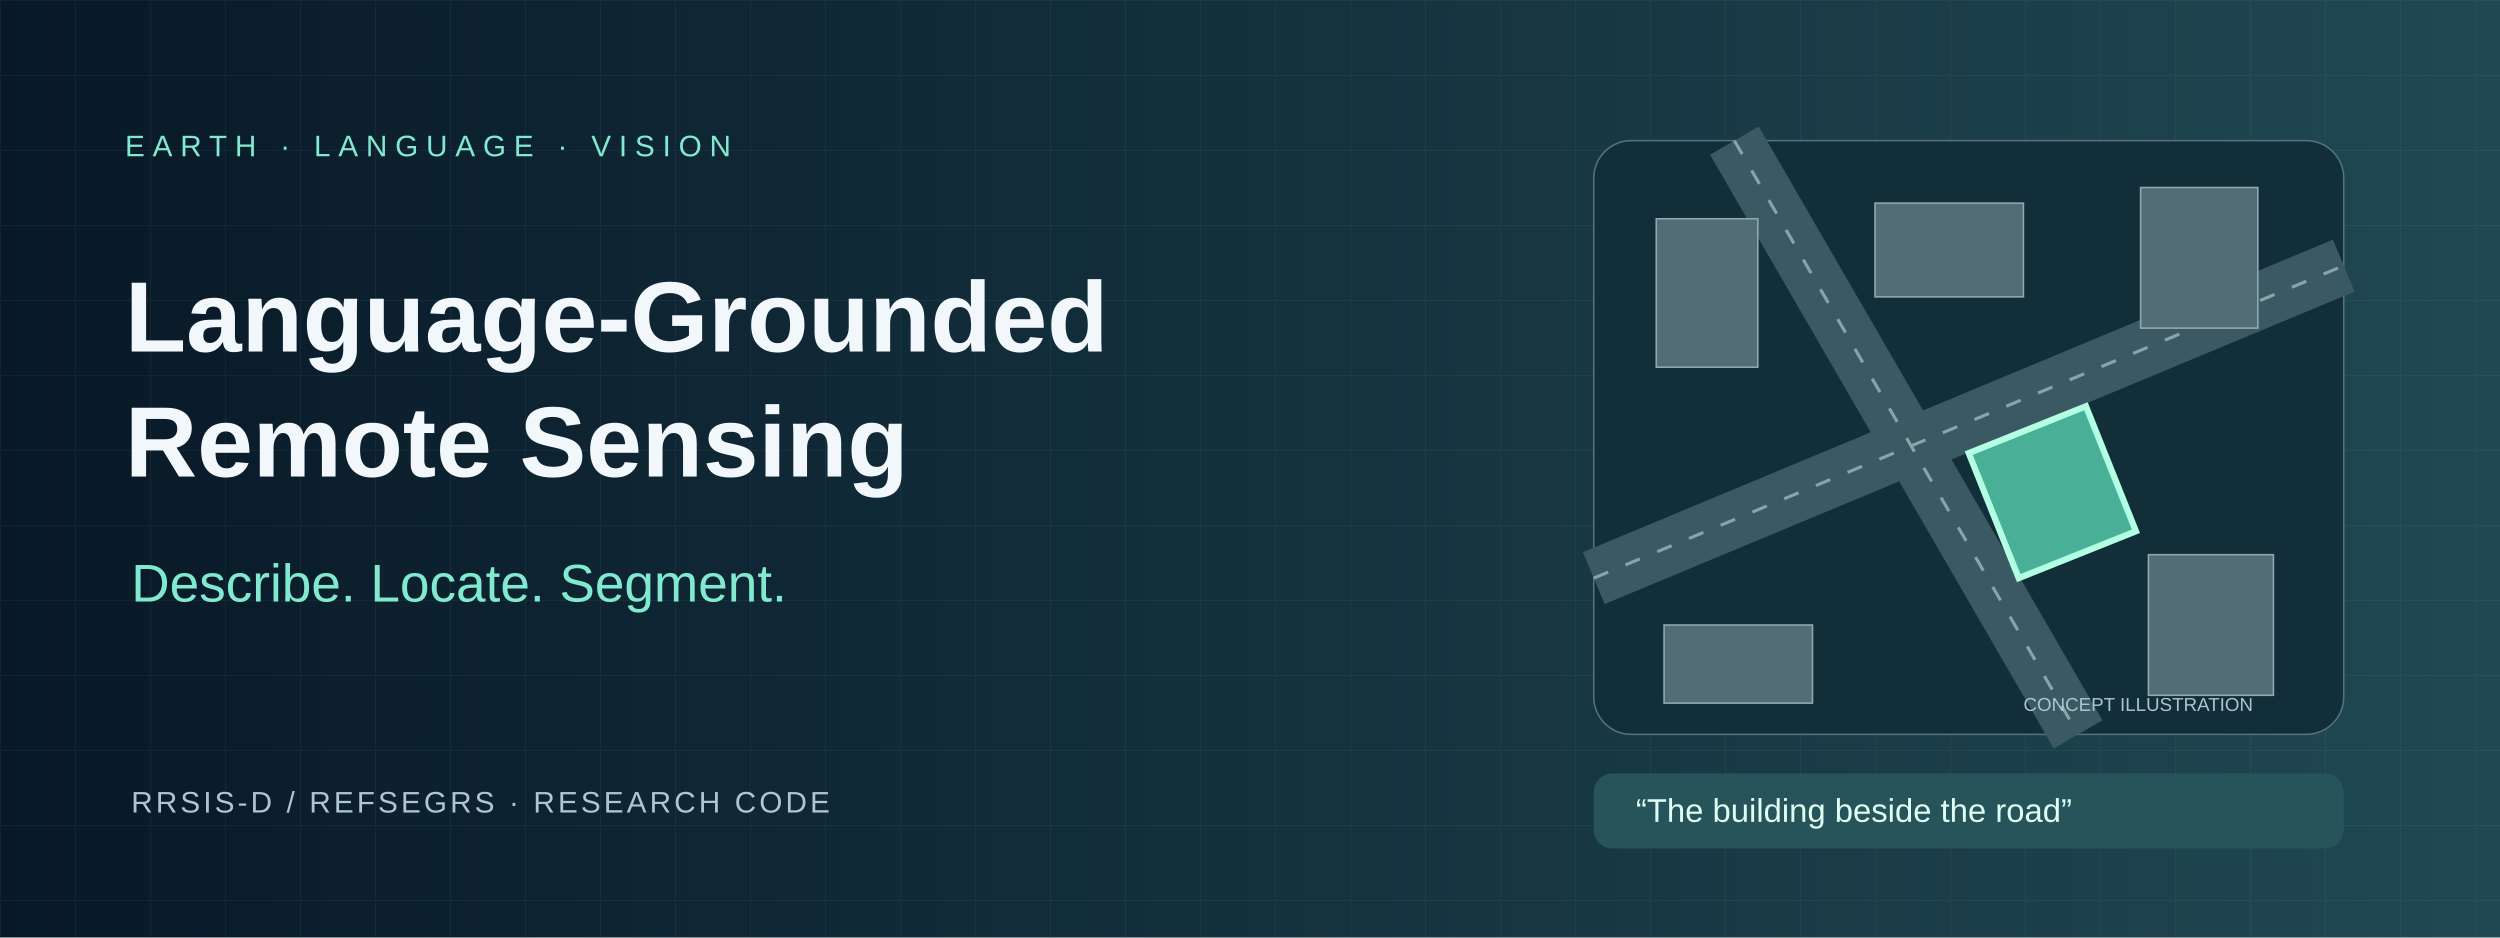
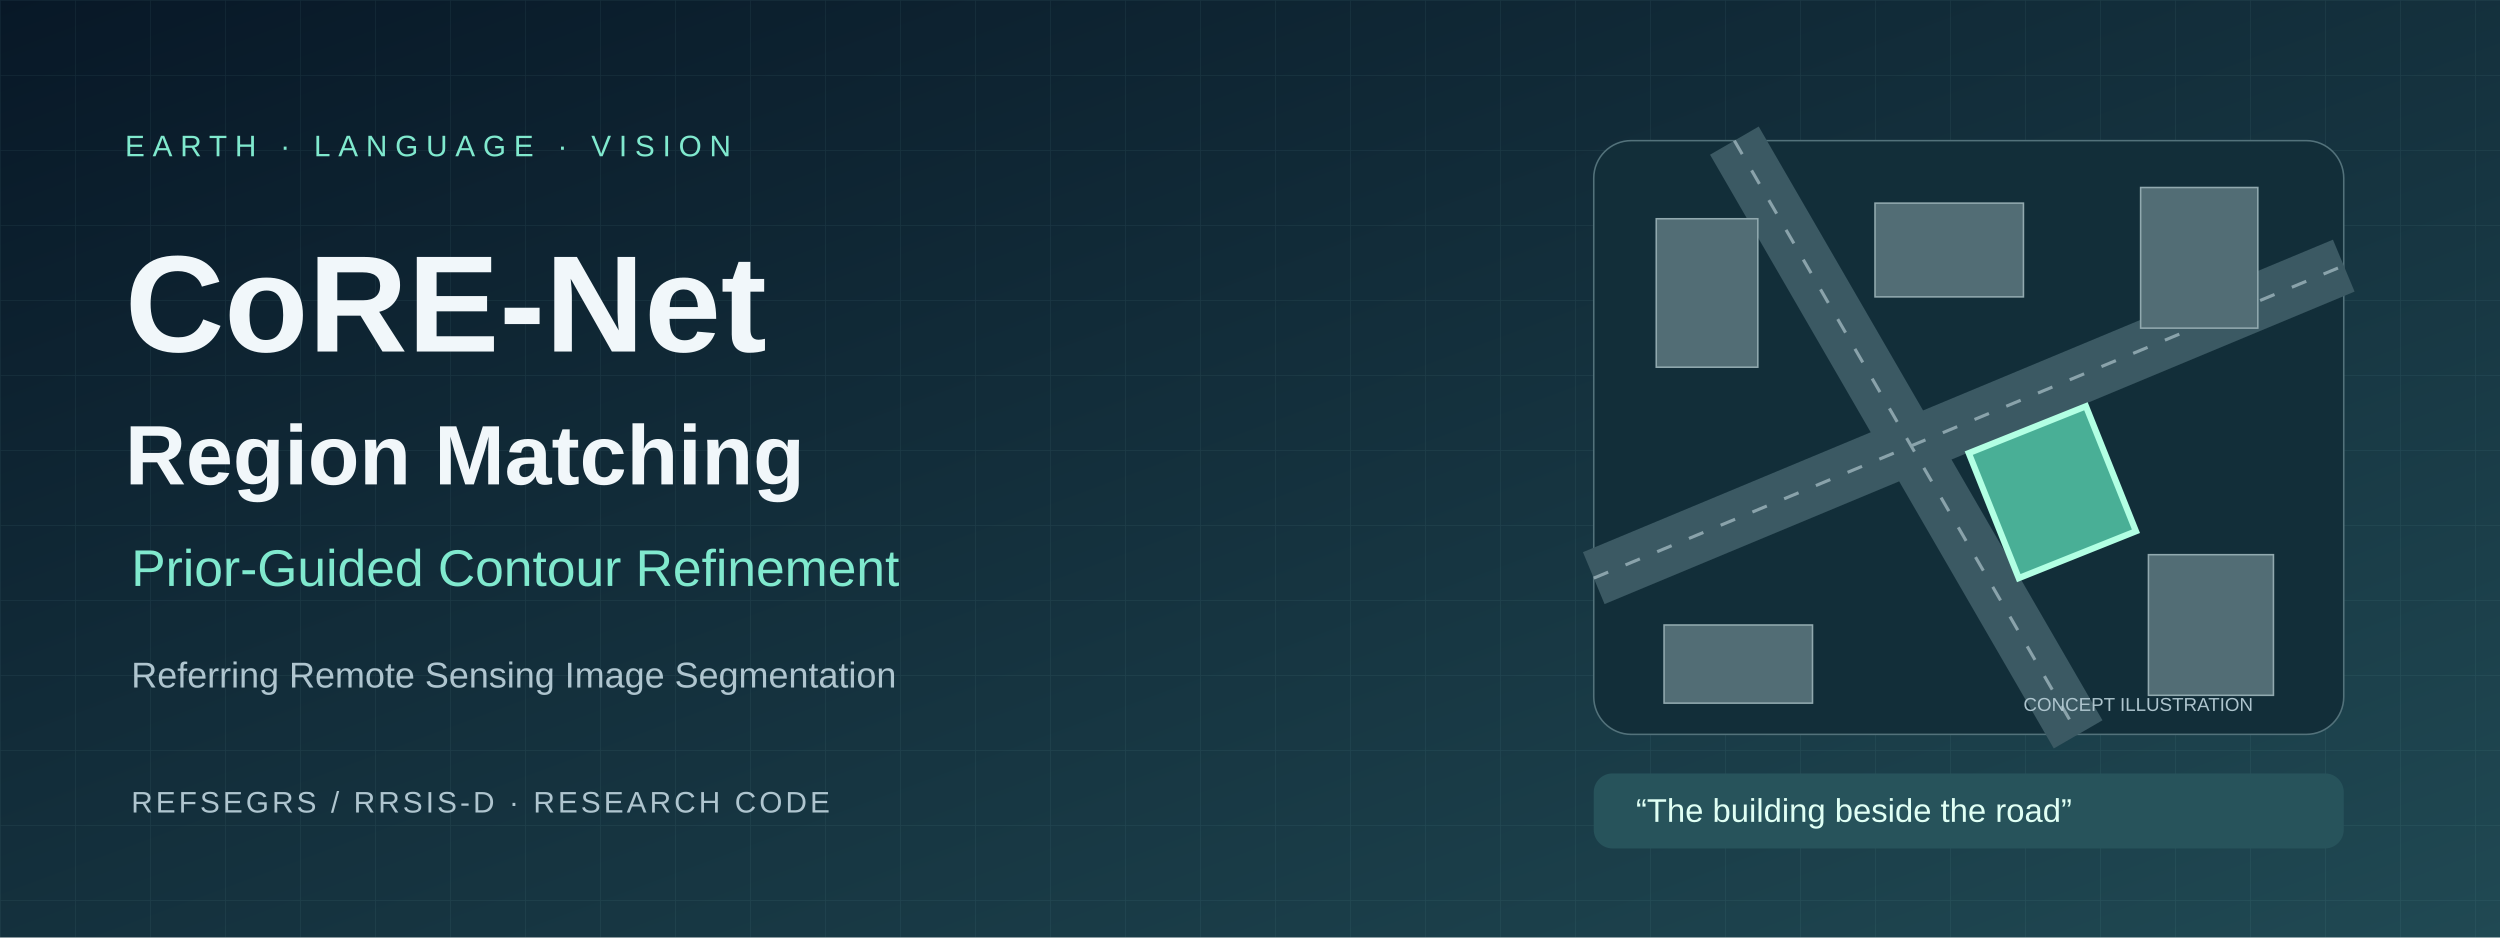
<svg xmlns="http://www.w3.org/2000/svg" width="1600" height="600" viewBox="0 0 1600 600">
  <defs>
-     <linearGradient id="b">
+     <linearGradient id="background" x2="1" y2="1">
      <stop stop-color="#081827" />
      <stop offset="1" stop-color="#204953" />
    </linearGradient>
-     <pattern id="g" width="48" height="48" patternUnits="userSpaceOnUse">
+     <pattern id="grid" width="48" height="48" patternUnits="userSpaceOnUse">
      <path d="M48 0H0V48" fill="none" stroke="#a0dfdf" stroke-opacity=".08" />
    </pattern>
  </defs>
-   <rect width="1600" height="600" fill="url(#b)" />
-   <rect width="1600" height="600" fill="url(#g)" />
+   <rect width="1600" height="600" fill="url(#background)" />
+   <rect width="1600" height="600" fill="url(#grid)" />
  <g font-family="Segoe UI,Arial,sans-serif">
    <text x="80" y="100" fill="#80e9ce" font-size="19" letter-spacing="5">EARTH · LANGUAGE · VISION</text>
-     <text x="80" y="225" fill="#f1f7fa" font-size="64" font-weight="700">Language-Grounded</text>
-     <text x="80" y="305" fill="#f1f7fa" font-size="64" font-weight="700">Remote Sensing</text>
-     <text x="84" y="385" fill="#80e9ce" font-size="34">Describe. Locate. Segment.</text>
-     <text x="84" y="520" fill="#afc5cf" font-size="19" letter-spacing="2">RRSIS-D / REFSEGRS · RESEARCH CODE</text>
+     <text x="80" y="225" fill="#f1f7fa" font-size="88" font-weight="700">CoRE-Net</text>
+     <text x="80" y="310" fill="#f1f7fa" font-size="54" font-weight="700">Region Matching</text>
+     <text x="84" y="375" fill="#80e9ce" font-size="33">Prior-Guided Contour Refinement</text>
+     <text x="84" y="440" fill="#afc5cf" font-size="23">Referring Remote Sensing Image Segmentation</text>
+     <text x="84" y="520" fill="#afc5cf" font-size="19" letter-spacing="2">REFSEGRS / RRSIS-D · RESEARCH CODE</text>
    <g transform="translate(1020 90)">
      <rect width="480" height="380" rx="24" fill="#122e39" stroke="#53727b" />
      <path d="M0 280L480 80M90 0L310 380" stroke="#3b5963" stroke-width="36" />
      <path d="M0 280L480 80M90 0L310 380" stroke="#8aa3ab" stroke-width="2" stroke-dasharray="10 12" />
      <g fill="#526d75" stroke="#91a9af">
        <path d="M40 50h65v95H40zM180 40h95v60h-95zM350 30h75v90h-75zM45 310h95v50H45zM355 265h80v90h-80z" />
      </g>
      <path d="M240 200l75-30 32 80-75 30z" fill="#62e6be" fill-opacity=".7" stroke="#b2ffe3" stroke-width="4" />
      <rect x="0" y="405" width="480" height="48" rx="12" fill="#27535b" />
      <text x="27" y="436" fill="#e0fff4" font-size="21">“The building beside the road”</text>
      <text x="275" y="365" fill="#aec5ce" font-size="12">CONCEPT ILLUSTRATION</text>
    </g>
  </g>
</svg>
